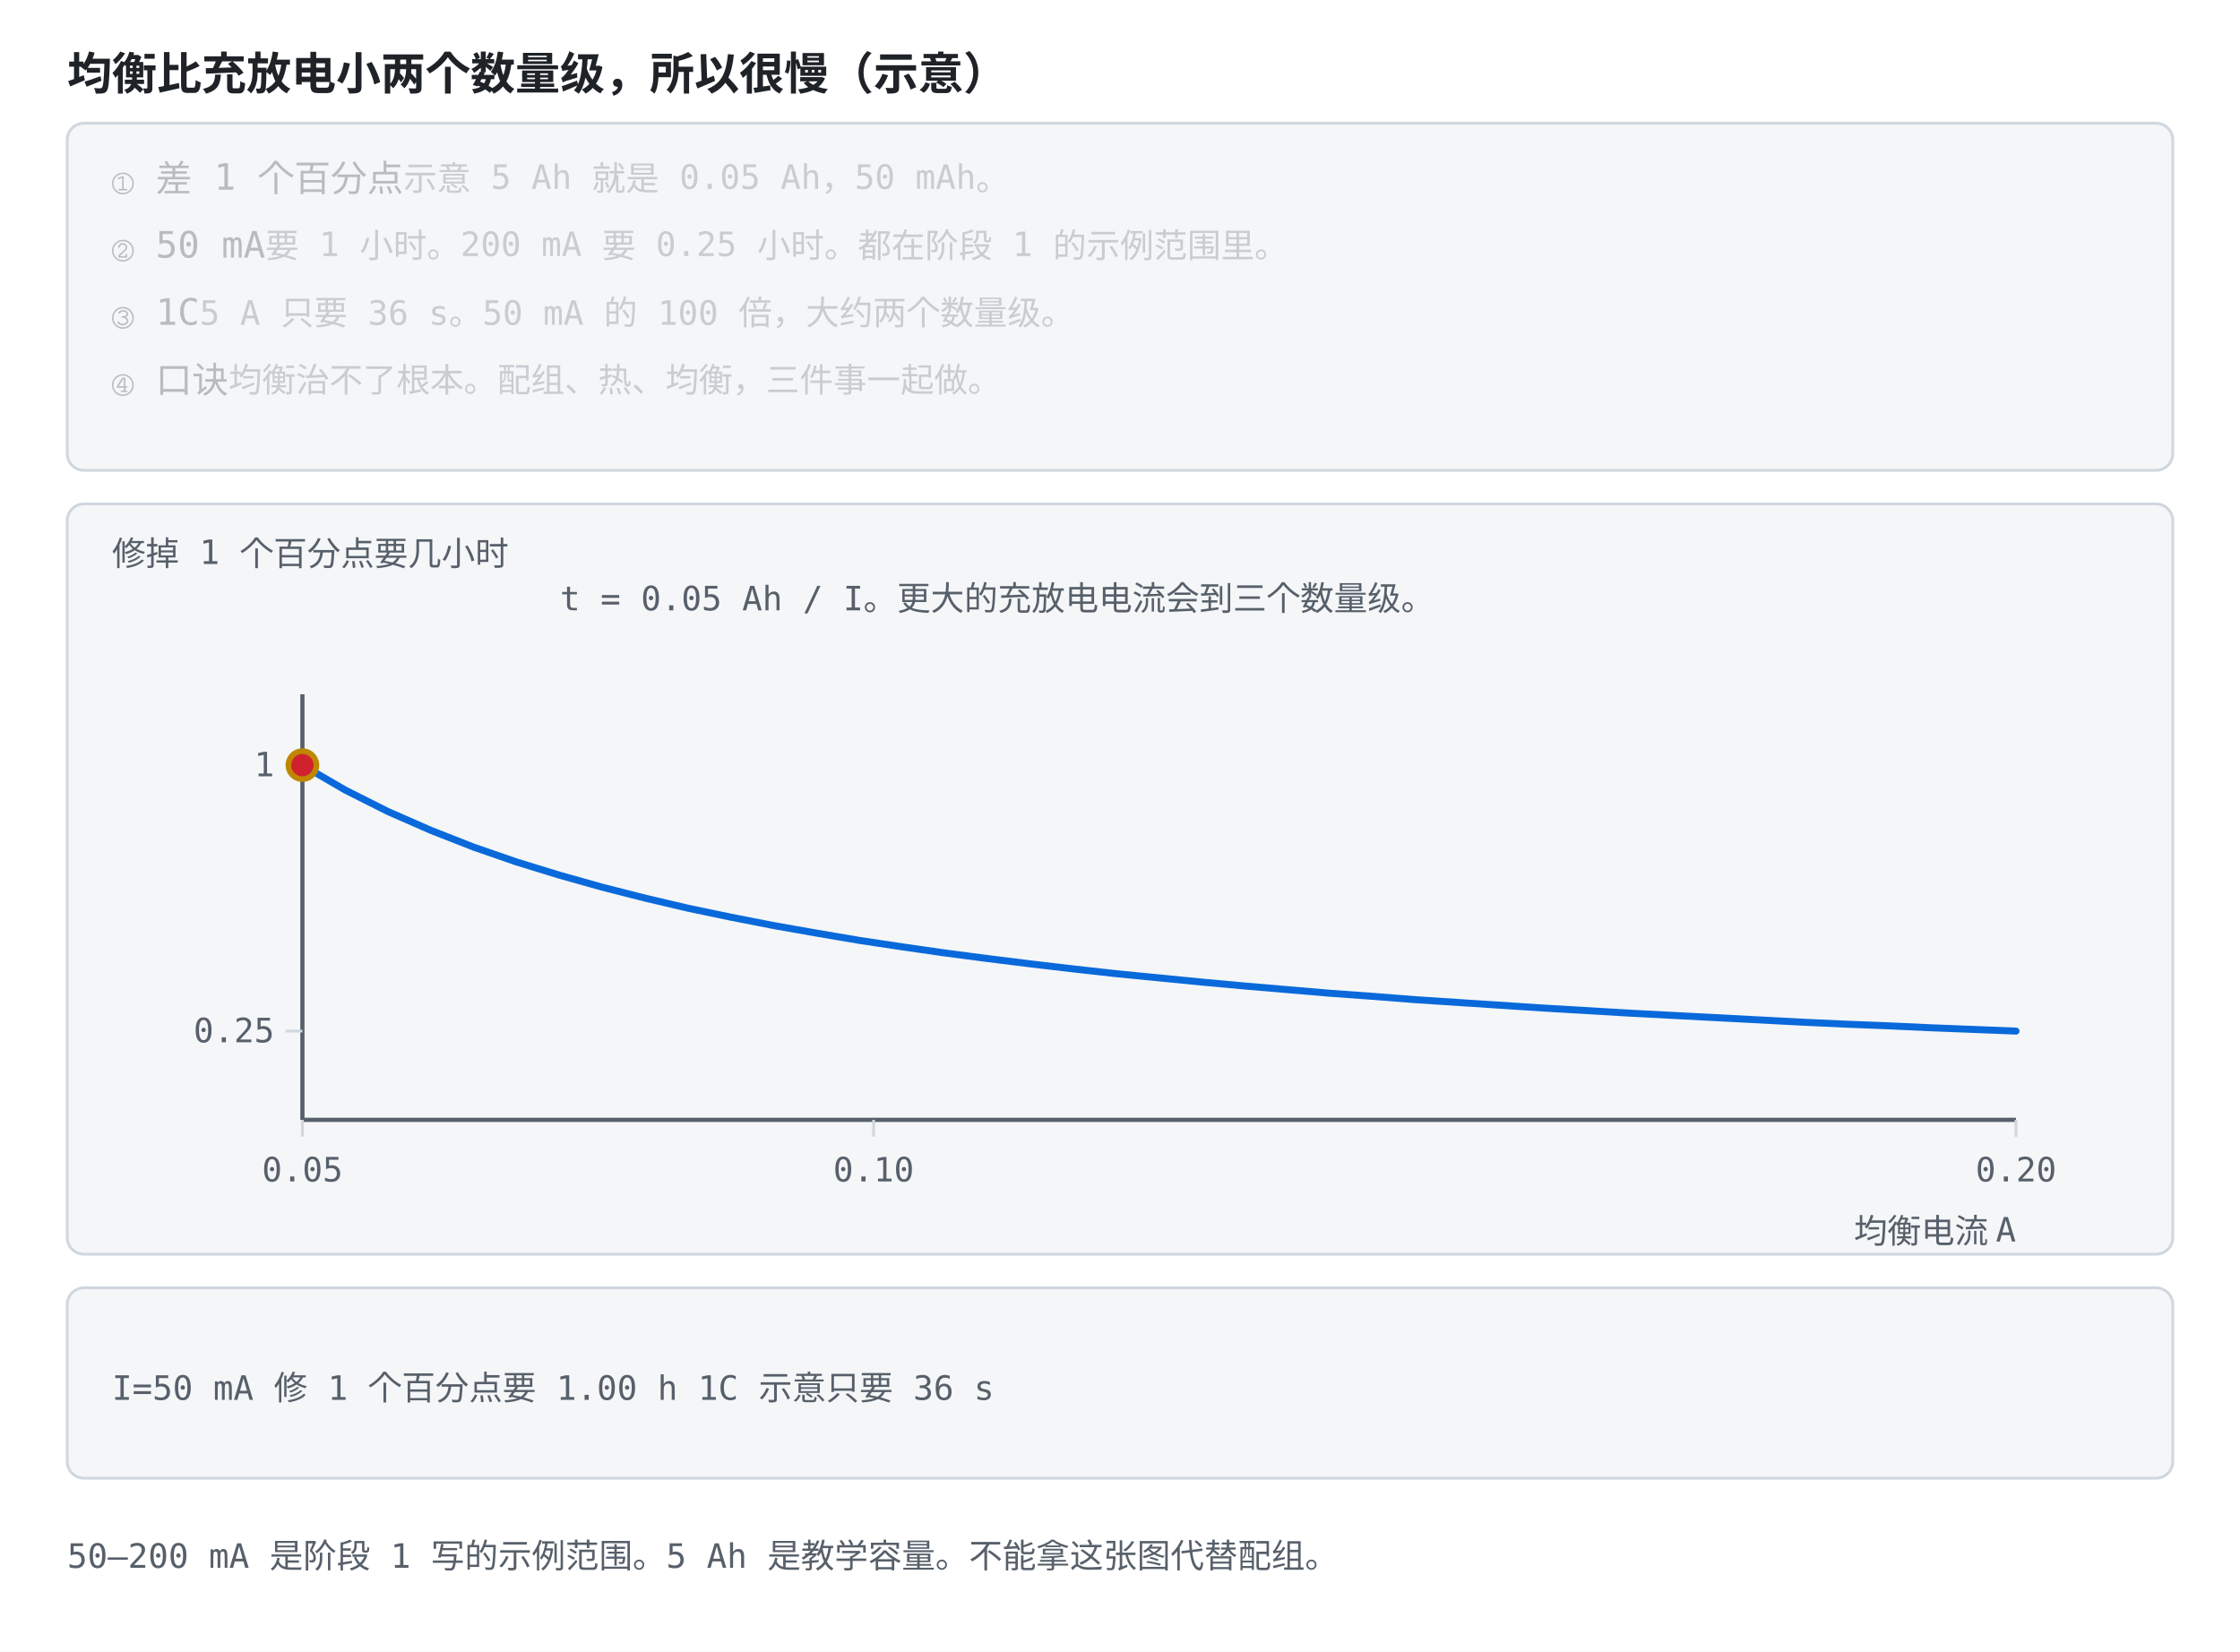
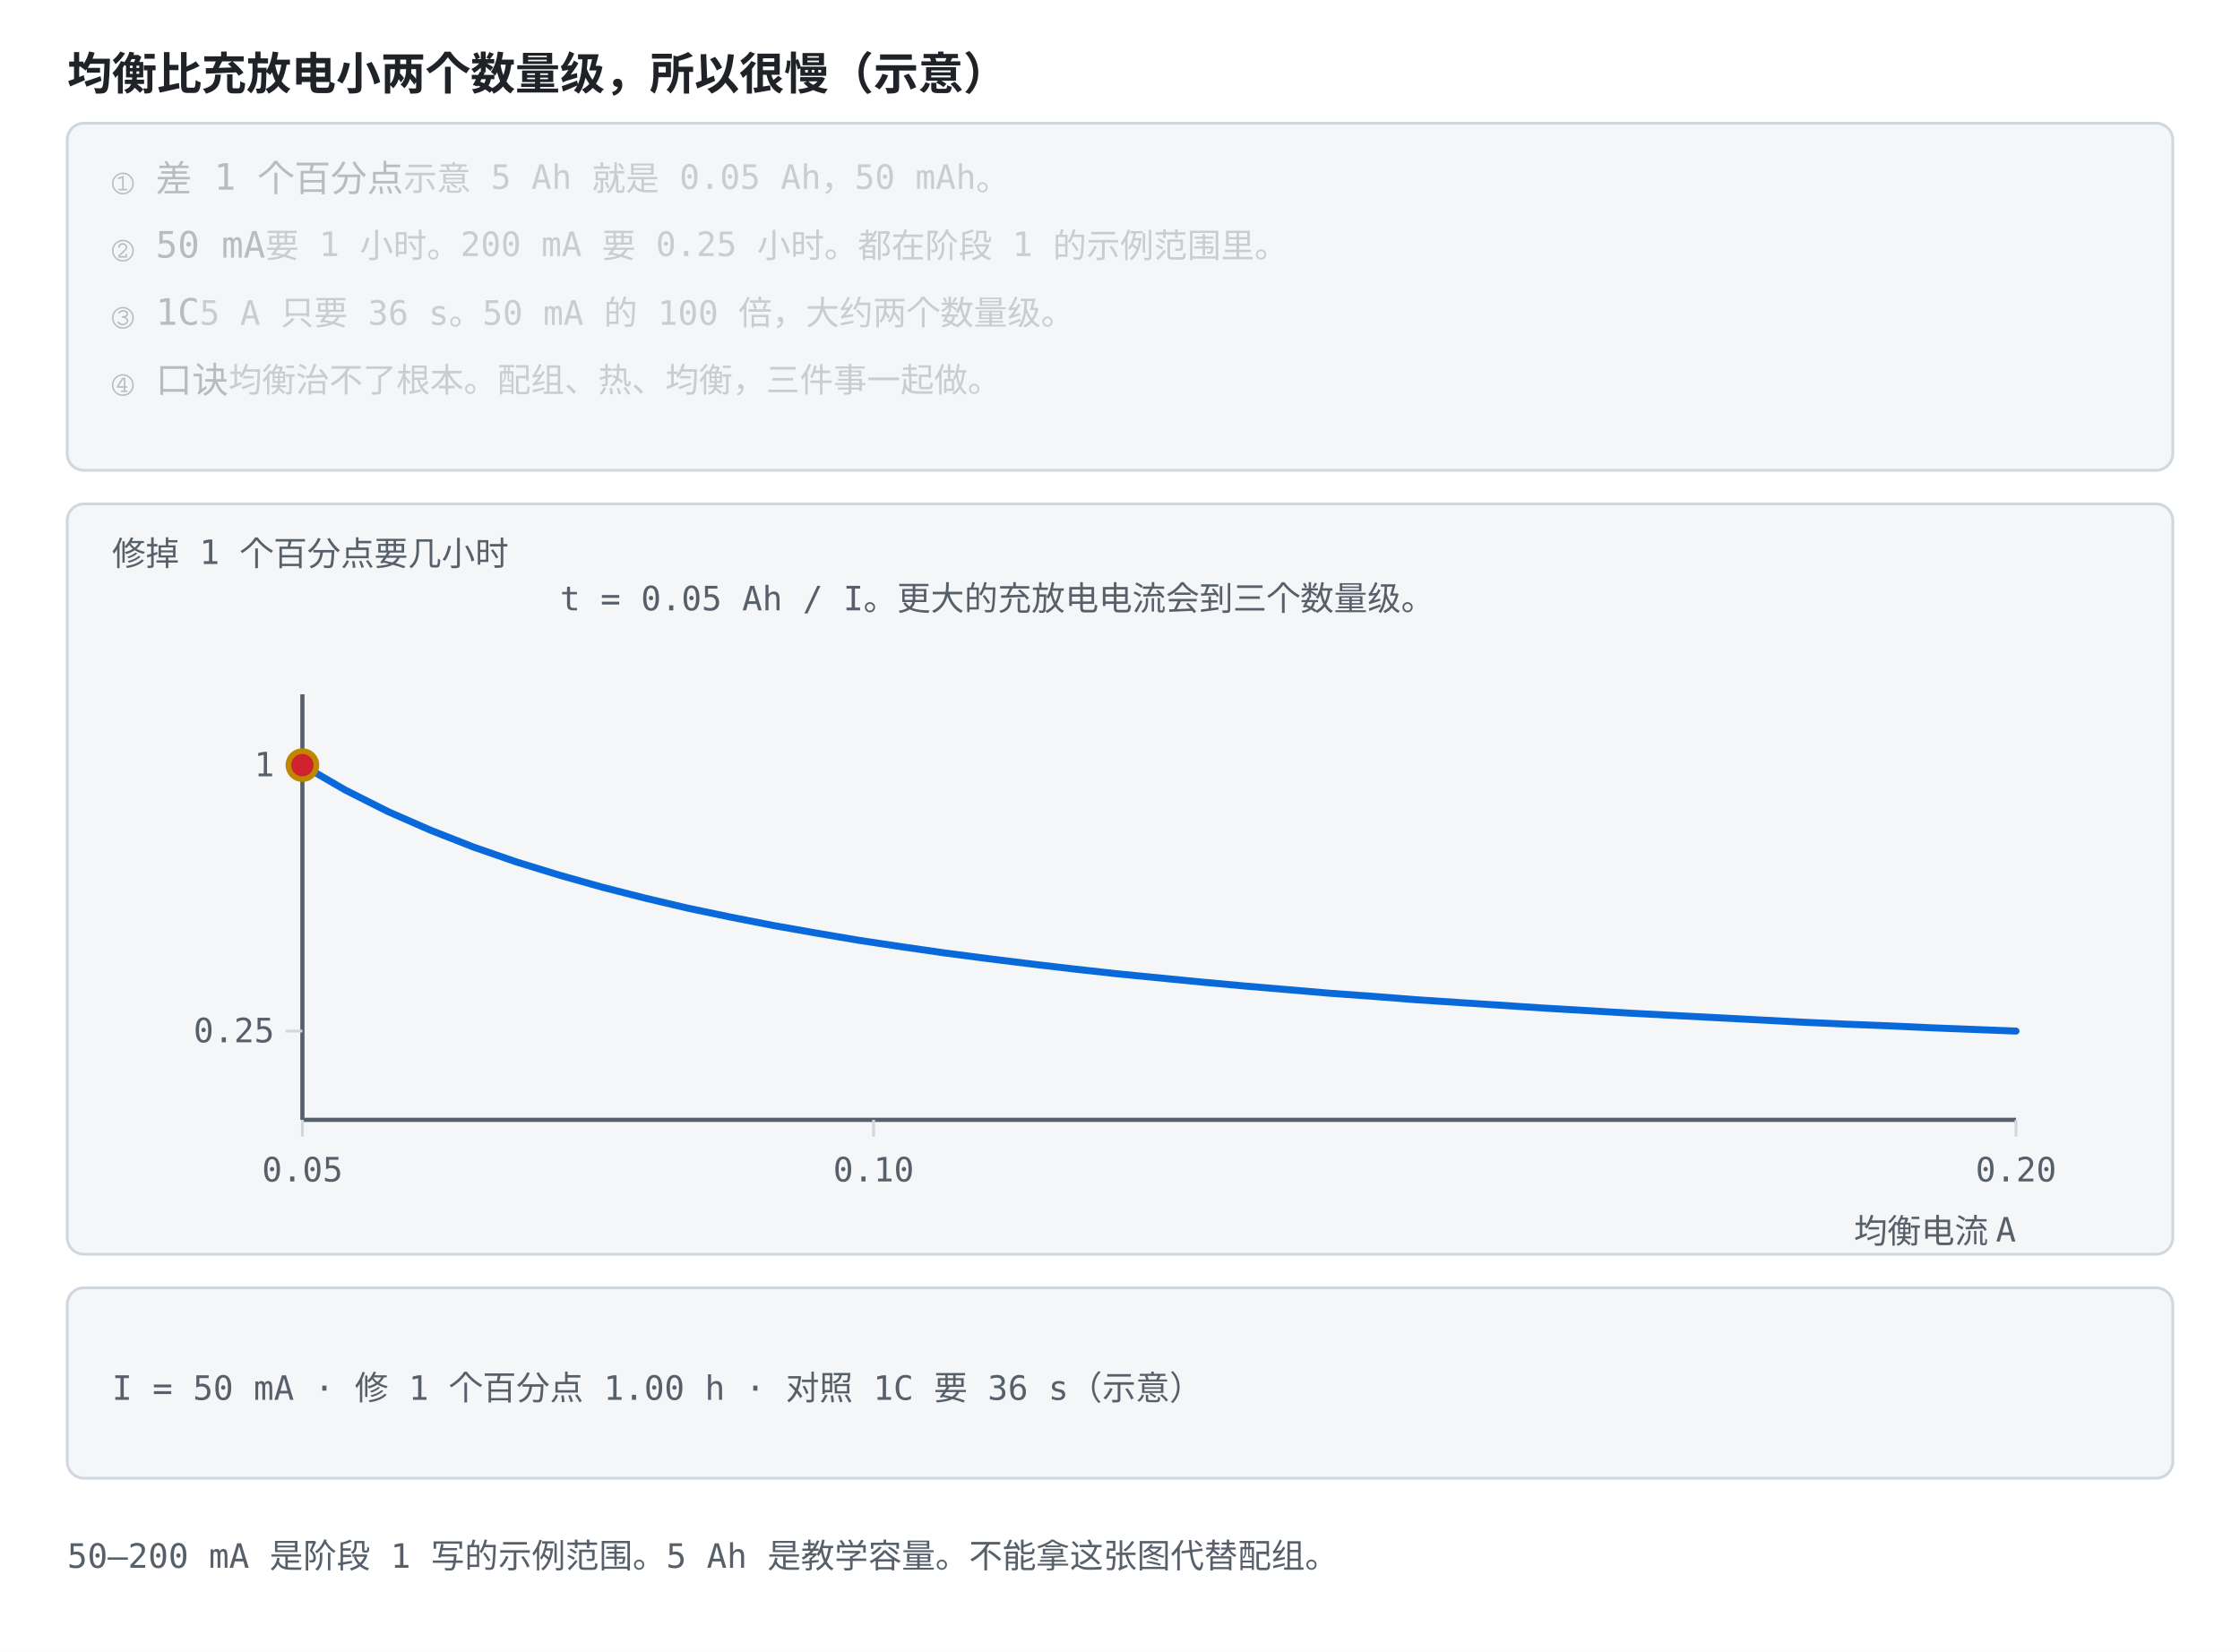
<svg xmlns="http://www.w3.org/2000/svg" viewBox="0 0 800 590" role="img" font-family="ui-monospace, Consolas, monospace">
  <style>
    .bg { fill: #ffffff; }
    .panel { fill: #f4f6f8; stroke: #d0d7de; }
    .axis { stroke: #57606a; stroke-width: 1.5; fill: none; }
    .grid { stroke: #d0d7de; stroke-width: 1; fill: none; }
    .txt { fill: #1f2328; font-size: 13px; }
    .small { fill: #57606a; font-size: 12px; }
    .title { fill: #1f2328; font-size: 16px; font-weight: bold; }
    .hi { fill: #0969da; }
    .warn { fill: #cf222e; }
    .ok { fill: #1a7f37; }
    .gold { fill: #9a6700; }
    .lineb { stroke: #0969da; stroke-width: 2.5; fill: none; }
    .liner { stroke: #cf222e; stroke-width: 2.5; fill: none; }
    .lineg { stroke: #1a7f37; stroke-width: 2.2; fill: none; stroke-dasharray: 6 4; }
    .liney { stroke: #bf8700; stroke-width: 2.2; fill: none; }
    .linek { stroke: #57606a; stroke-width: 2.2; fill: none; stroke-dasharray: 7 4; }
    .dotb { fill: #0969da; }
    .dotr { fill: #cf222e; }
    .dotg { fill: #1a7f37; }
    .doty { fill: #bf8700; }
    .boxb { fill: #ddf4ff; stroke: #0969da; }
+     .boxy { fill: #fff8c5; stroke: #d4a72c; }
+     .boxr { fill: #ffebe9; stroke: #ff8182; }
    @media (prefers-color-scheme: dark) {
      .bg { fill: #0d1117; }
      .panel { fill: #161b22; stroke: #30363d; }
      .axis { stroke: #8b949e; }
      .grid { stroke: #30363d; }
      .txt { fill: #e6edf3; }
      .small { fill: #8b949e; }
      .title { fill: #e6edf3; }
      .hi { fill: #4493f8; }
      .warn { fill: #ff7b72; }
      .ok { fill: #3fb950; }
      .gold { fill: #d29922; }
      .lineb { stroke: #4493f8; }
      .liner { stroke: #ff7b72; }
      .lineg { stroke: #3fb950; }
      .liney { stroke: #d29922; }
      .linek { stroke: #8b949e; }
      .dotb { fill: #4493f8; }
      .dotr { fill: #ff7b72; }
      .dotg { fill: #3fb950; }
      .doty { fill: #d29922; }
      .boxb { fill: #12233a; stroke: #4493f8; }
+       .boxy { fill: #3d2e00; stroke: #d29922; }
+       .boxr { fill: #3d1418; stroke: #f85149; }
    }
  </style>
  <rect class="bg" width="800" height="590" />
  <text class="title" x="24" y="32">均衡比充放电小两个数量级，所以很慢（示意）</text>
  <rect class="panel" x="24" y="44" width="752" height="124" rx="6" />
  <text class="txt" x="40" y="68" opacity="0.28">① 差 1 个百分点<tspan class="small">　示意 5 Ah 就是 0.05 Ah，50 mAh。</tspan>
    <animate attributeName="opacity" values="1;1;0.28;0.28;0.28;0.28;0.28;0.28" keyTimes="0;0.249;0.25;0.499;0.5;0.749;0.75;1" dur="12s" repeatCount="indefinite" />
  </text>
  <text class="txt" x="40" y="92" opacity="0.28">② 50 mA<tspan class="small">　要 1 小时。200 mA 要 0.25 小时。都在阶段 1 的示例范围里。</tspan>
    <animate attributeName="opacity" values="0.28;0.28;1;1;0.28;0.28;0.28;0.28" keyTimes="0;0.249;0.25;0.499;0.5;0.749;0.75;1" dur="12s" repeatCount="indefinite" />
  </text>
  <text class="txt" x="40" y="116" opacity="0.28">③ 1C<tspan class="small">　5 A 只要 36 s。50 mA 的 100 倍，大约两个数量级。</tspan>
    <animate attributeName="opacity" values="0.28;0.28;0.28;0.28;1;1;0.28;0.28" keyTimes="0;0.249;0.25;0.499;0.5;0.749;0.75;1" dur="12s" repeatCount="indefinite" />
  </text>
  <text class="txt" x="40" y="140" opacity="0.28">④ 口诀<tspan class="small">　均衡治不了根本。配组、热、均衡，三件事一起做。</tspan>
    <animate attributeName="opacity" values="0.28;0.28;0.28;0.28;0.28;0.28;1;1" keyTimes="0;0.249;0.25;0.499;0.5;0.749;0.75;1" dur="12s" repeatCount="indefinite" />
  </text>
  <rect class="panel" x="24" y="180" width="752" height="268" rx="6" />
  <text class="small" x="40" y="202">修掉 1 个百分点要几小时</text>
  <text class="small" x="200" y="218">t = 0.05 Ah / I。更大的充放电电流会到三个数量级。</text>
  <line class="axis" x1="108.0" y1="248.0" x2="108.0" y2="400.0" />
  <line class="axis" x1="108.0" y1="400.0" x2="720.0" y2="400.0" />
  <line class="grid" x1="108.0" y1="400.0" x2="108.0" y2="406.0" />
  <text class="small" x="108.0" y="422.0" text-anchor="middle">0.05</text>
  <line class="grid" x1="312.0" y1="400.0" x2="312.0" y2="406.0" />
  <text class="small" x="312.0" y="422.0" text-anchor="middle">0.10</text>
  <line class="grid" x1="720.0" y1="400.0" x2="720.0" y2="406.0" />
  <text class="small" x="720.0" y="422.0" text-anchor="middle">0.20</text>
  <line class="grid" x1="102.0" y1="368.3" x2="108.0" y2="368.3" />
  <text class="small" x="98.0" y="372.3" text-anchor="end">0.25</text>
  <line class="grid" x1="102.0" y1="273.3" x2="108.0" y2="273.3" />
  <text class="small" x="98.0" y="277.3" text-anchor="end">1</text>
  <text class="small" x="720" y="444" text-anchor="end">均衡电流 A</text>
  <polyline class="lineb" points="108.0,273.3 123.3,282.2 138.6,289.9 153.9,296.6 169.2,302.6 184.5,307.9 199.8,312.6 215.1,316.9 230.4,320.8 245.7,324.4 261.0,327.6 276.3,330.6 291.6,333.3 306.9,335.9 322.2,338.2 337.5,340.4 352.8,342.4 368.1,344.3 383.4,346.1 398.7,347.8 414.0,349.3 429.3,350.8 444.6,352.2 459.9,353.5 475.2,354.8 490.5,355.9 505.8,357.1 521.1,358.1 536.4,359.1 551.7,360.1 567.0,361.0 582.3,361.9 597.6,362.7 612.9,363.5 628.2,364.3 643.5,365.1 658.8,365.8 674.1,366.4 689.4,367.1 704.7,367.7 720.0,368.3" stroke-linejoin="round" stroke-linecap="round" />
  <circle class="doty" r="6" cx="108.0" cy="273.3">
    <animate attributeName="cx" values="108.0;312.0;516.0;720.0;720.0" keyTimes="0;0.25;0.5;0.75;1" dur="12s" repeatCount="indefinite" />
    <animate attributeName="cy" values="273.3;336.7;357.8;368.3;368.3" keyTimes="0;0.25;0.5;0.75;1" dur="12s" repeatCount="indefinite" />
  </circle>
  <circle class="dotr" r="4" cx="108.0" cy="273.3">
    <animate attributeName="cx" values="108.0;312.0;516.0;720.0;720.0" keyTimes="0;0.25;0.5;0.75;1" dur="12s" repeatCount="indefinite" begin="-6s" />
    <animate attributeName="cy" values="273.3;336.7;357.8;368.3;368.3" keyTimes="0;0.25;0.5;0.75;1" dur="12s" repeatCount="indefinite" begin="-6s" />
  </circle>
  <rect class="panel" x="24" y="460" width="752" height="68" rx="6" />
-   <text class="small" x="40.0" y="500.0" text-anchor="start" opacity="1">I=50 mA  修 1 个百分点要 1.00 h  1C 示意只要 36 s<animate attributeName="opacity" values="1;0;0;0;0" keyTimes="0;0.25;0.5;0.75;1" calcMode="discrete" dur="12s" repeatCount="indefinite" />
+   <text class="small" x="40.0" y="500.0" text-anchor="start" opacity="1">I = 50 mA · 修 1 个百分点 1.00 h · 对照 1C 要 36 s（示意）<animate attributeName="opacity" values="1;0;0;0;0" keyTimes="0;0.25;0.5;0.75;1" calcMode="discrete" dur="12s" repeatCount="indefinite" />
  </text>
-   <text class="small" x="40.0" y="500.0" text-anchor="start" opacity="0">I=100 mA  修 1 个百分点要 0.50 h  1C 示意只要 36 s<animate attributeName="opacity" values="0;1;0;0;0" keyTimes="0;0.25;0.5;0.75;1" calcMode="discrete" dur="12s" repeatCount="indefinite" />
+   <text class="small" x="40.0" y="500.0" text-anchor="start" opacity="0">I = 100 mA · 修 1 个百分点 0.50 h · 对照 1C 要 36 s（示意）<animate attributeName="opacity" values="0;1;0;0;0" keyTimes="0;0.25;0.5;0.75;1" calcMode="discrete" dur="12s" repeatCount="indefinite" />
  </text>
-   <text class="small" x="40.0" y="500.0" text-anchor="start" opacity="0">I=150 mA  修 1 个百分点要 0.33 h  1C 示意只要 36 s<animate attributeName="opacity" values="0;0;1;0;0" keyTimes="0;0.25;0.5;0.75;1" calcMode="discrete" dur="12s" repeatCount="indefinite" />
+   <text class="small" x="40.0" y="500.0" text-anchor="start" opacity="0">I = 150 mA · 修 1 个百分点 0.33 h · 对照 1C 要 36 s（示意）<animate attributeName="opacity" values="0;0;1;0;0" keyTimes="0;0.25;0.5;0.75;1" calcMode="discrete" dur="12s" repeatCount="indefinite" />
  </text>
-   <text class="small" x="40.0" y="500.0" text-anchor="start" opacity="0">I=200 mA  修 1 个百分点要 0.25 h  1C 示意只要 36 s<animate attributeName="opacity" values="0;0;0;1;0" keyTimes="0;0.25;0.5;0.75;1" calcMode="discrete" dur="12s" repeatCount="indefinite" />
+   <text class="small" x="40.0" y="500.0" text-anchor="start" opacity="0">I = 200 mA · 修 1 个百分点 0.25 h · 对照 1C 要 36 s（示意）<animate attributeName="opacity" values="0;0;0;1;0" keyTimes="0;0.25;0.5;0.75;1" calcMode="discrete" dur="12s" repeatCount="indefinite" />
  </text>
  <text class="small" x="24" y="560">50–200 mA 是阶段 1 写的示例范围。5 Ah 是教学容量。不能拿这张图代替配组。</text>
</svg>
